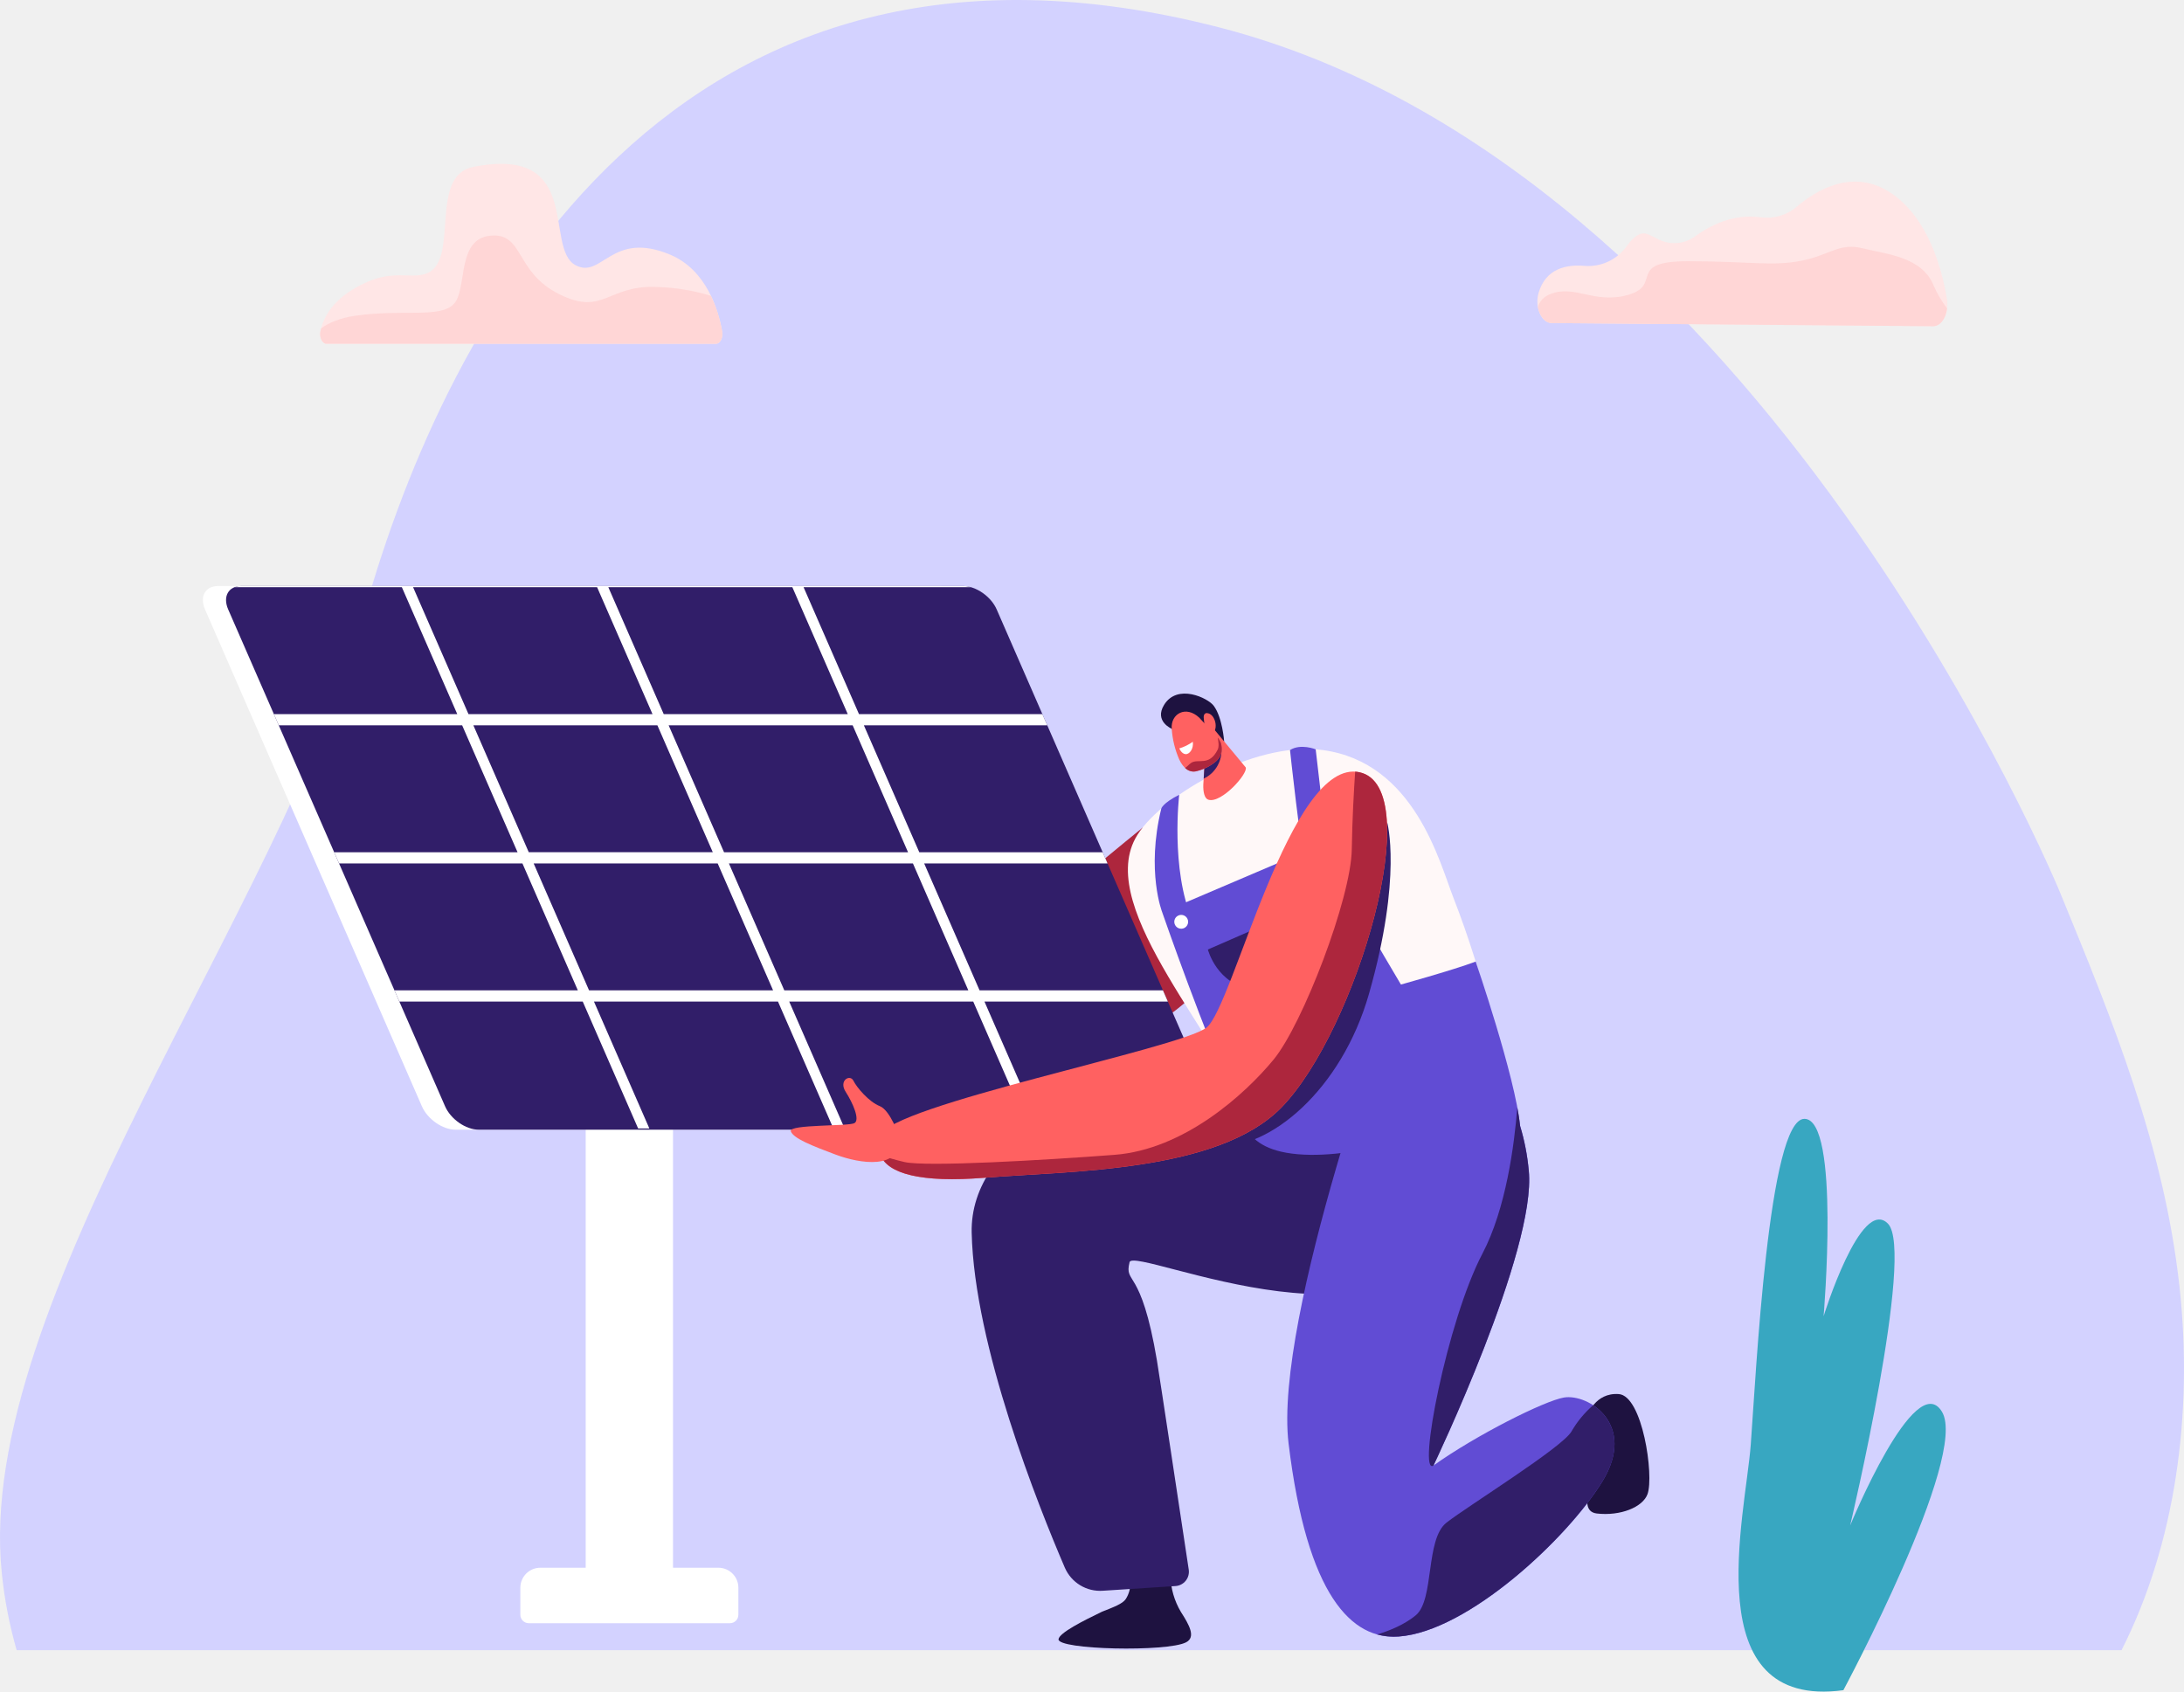
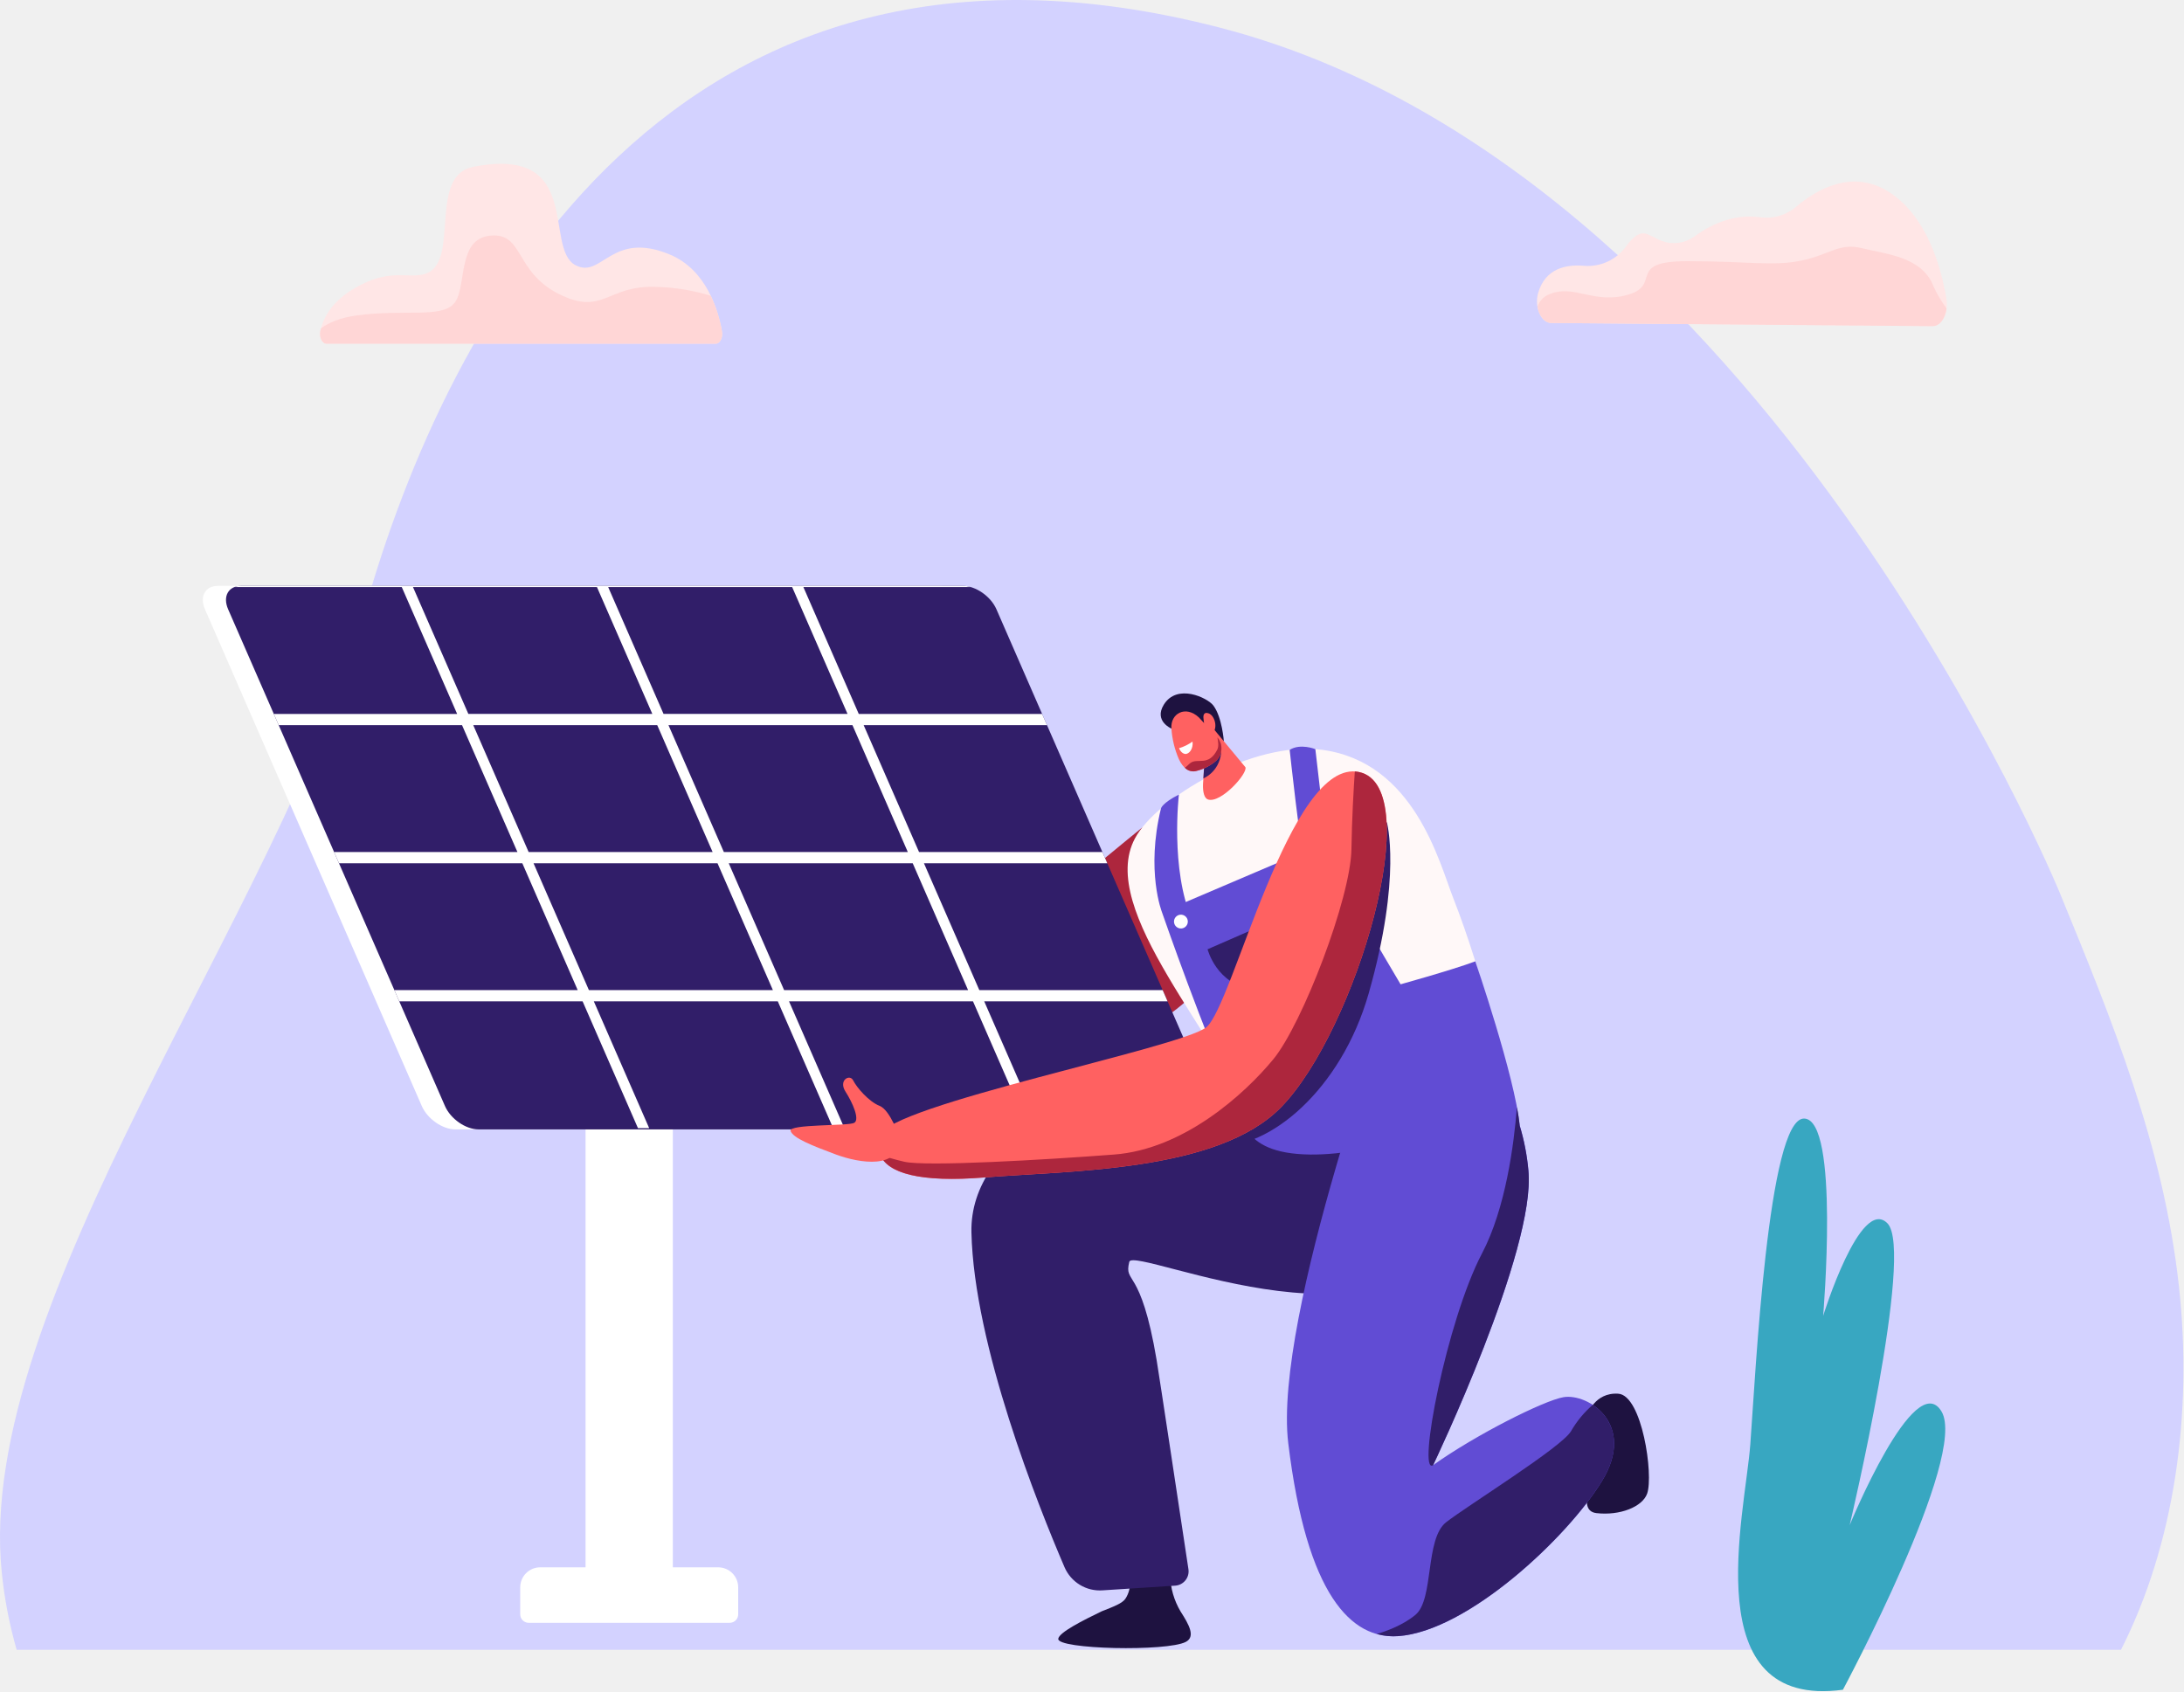
- <svg xmlns="http://www.w3.org/2000/svg" width="749.809" height="580.814" viewBox="0 0 749.809 580.814">
-   <g id="Grupo_83" data-name="Grupo 83" transform="translate(-3779.796 1282.048)">
-     <path id="Caminho_87" data-name="Caminho 87" d="M3785.514-715.446h722.643c18.421-36.3,24.7-81.094,19.895-124.881-5.292-48.2-22.958-91.326-40.96-135.192,0,0-102.095-249.039-288.735-297.13s-264.92,98.958-293.521,200.949-134,237.016-124.427,329.763A150.824,150.824,0,0,0,3785.514-715.446Z" transform="translate(0)" fill="#d3d2ff" />
-     <g id="Grupo_79" data-name="Grupo 79" transform="translate(3849.446 -1080.839)">
-       <path id="Caminho_88" data-name="Caminho 88" d="M5038.707,541.215a25.582,25.582,0,0,1-3.6-12.452l-13.766-.337s.822,4.744-1.588,8.379c-1.05,1.585-4.032,2.711-8.146,4.325-6.526,3.152-14.589,7.225-14.918,9.421-.549,3.66,37.425,4.473,43.822,1.071C5043.859,549.843,5041.649,545.792,5038.707,541.215Z" transform="translate(-4702.924 -188.955)" fill="#1e1240" />
-       <path id="Caminho_89" data-name="Caminho 89" d="M5604.7,327.908s2.413-7.773,10.588-7.237,12.167,27.932,9.917,34.308c-1.608,4.557-9.381,7.639-17.422,6.7s1.206-16.618,1.206-16.618Z" transform="translate(-5129.215 -43.225)" fill="#1e1240" />
-       <path id="Caminho_90" data-name="Caminho 90" d="M4997.771-20.661S5067.145-9.3,5062,13.96c-12.868,58.186-109.564,13.355-110.967,19.232-1.871,7.843,3.944,1.237,9.4,33.754.86,5.12,8.419,55.226,10.918,71.81a4.923,4.923,0,0,1-4.557,5.646l-24.862,1.606a13.214,13.214,0,0,1-13.135-7.953c-9.056-21.077-31.108-76.192-31.967-115.008C4896.133-8.592,4938.122-35.022,4997.771-20.661Z" transform="translate(-4632.885 198.967)" fill="#311e69" />
-       <path id="Caminho_91" data-name="Caminho 91" d="M4996.1-330.411s-36.439,29.576-40.907,34.645,24.455,34.2,37.779,34.2,28.769-20.606,28.769-20.606Z" transform="translate(-4673.497 413.399)" fill="#ad263d" />
-       <g id="Grupo_76" data-name="Grupo 76" transform="translate(0 0)">
-         <path id="Caminho_92" data-name="Caminho 92" d="M4400.42,84.878V-100.56h29.973V84.878h15.563a6.88,6.88,0,0,1,6.88,6.881v9.276a2.9,2.9,0,0,1-2.9,2.9h-69.057a2.9,2.9,0,0,1-2.9-2.9V91.759a6.881,6.881,0,0,1,6.881-6.881Z" transform="translate(-4268.986 252.191)" fill="#fff" />
-         <g id="Grupo_75" data-name="Grupo 75">
-           <path id="Caminho_93" data-name="Caminho 93" d="M4099.759-421.628h247.759c4.44,0,6.469-3.6,4.531-8.04l-74.457-170.59c-1.937-4.44-7.108-8.04-11.548-8.04H4018.285c-4.44,0-6.469,3.6-4.531,8.04l74.456,170.59C4090.148-425.227,4095.319-421.628,4099.759-421.628Z" transform="translate(-4013.02 608.297)" fill="#fff" />
-           <path id="Caminho_94" data-name="Caminho 94" d="M4126.4-421.628h247.759c4.439,0,6.469-3.6,4.53-8.04l-74.455-170.59c-1.938-4.44-7.109-8.04-11.549-8.04H4044.924c-4.44,0-6.469,3.6-4.531,8.04l74.456,170.59C4116.786-425.227,4121.957-421.628,4126.4-421.628Z" transform="translate(-4031.703 608.297)" fill="#311e69" />
-           <g id="Grupo_74" data-name="Grupo 74" transform="translate(10.88)">
-             <path id="Caminho_95" data-name="Caminho 95" d="M4369.87-465.609l-1.683-3.854h-62.959l-19.018-43.572h62.96l-1.682-3.854h-62.959l-19.019-43.573h62.959l-1.683-3.854h-62.959l-19.018-43.572h57.438a9.776,9.776,0,0,0-2.7-.408H4051.793a6.469,6.469,0,0,0-2.34.408h57.438l19.017,43.572h-62.959l1.682,3.854h62.959l19.018,43.573h-62.959l1.682,3.854h62.959l19.018,43.572h-62.959l1.683,3.854h62.958l19.018,43.573h3.854l-19.018-43.573h63.179l19.018,43.573h3.854l-19.018-43.573h63.179l19.018,43.573h3.854l-19.018-43.573Zm-89.2-51.281H4217.5l-19.018-43.573h63.179Zm-39.718-91,19.018,43.572h-63.18l-19.018-43.572Zm-130.211,0h63.178l19.018,43.572h-63.179Zm20.7,47.426h63.179l19.018,43.573h-63.179Zm39.718,91-19.018-43.572h63.179l19.018,43.572Zm67.033,0-19.018-43.572h63.179l19.018,43.572Z" transform="translate(-4049.453 608.297)" fill="#fff" />
-           </g>
-         </g>
-       </g>
-       <path id="Caminho_96" data-name="Caminho 96" d="M5203.735-304.68c3.663-3.359-5.355-39.165-15.492-64.984-4.8-12.233-13.345-46.615-44.955-50.86-23.9-3.209-56.916,16.578-64.31,30.37-13.281,24.77,29.108,67.395,42.322,101.61C5121.3-288.543,5188.935-291.463,5203.735-304.68Z" transform="translate(-4758.856 476.843)" fill="#fff8f8" />
-       <path id="Caminho_97" data-name="Caminho 97" d="M5210.62-243.763s-37.03-59.509-38.3-69.812l-56.385,24.049s15.338,44.209,24.509,62.814c3.295,6.685,1.43,20.075,26.264,20.424C5188.24-205.984,5229.433-216.526,5210.62-243.763Z" transform="translate(-4786.563 401.591)" fill="#614cd4" />
-       <path id="Caminho_98" data-name="Caminho 98" d="M5277.029-379.082l-1.7-11.518-3.709-31.938s-5.139-2.089-8.815.248c0,0,3.507,32.975,5.629,41.805S5277.029-379.082,5277.029-379.082Z" transform="translate(-4889.569 478.615)" fill="#614cd4" />
-       <path id="Caminho_99" data-name="Caminho 99" d="M5120.185-325.237l-10.326-2.663s-5.59-14.027-.34-35.635c0,0,.435-1.864,6.16-4.755C5115.679-368.289,5112.643-342.8,5120.185-325.237Z" transform="translate(-4780.483 439.965)" fill="#614cd4" />
-       <path id="Caminho_100" data-name="Caminho 100" d="M5285.159-287.059a2.374,2.374,0,0,0,3.188,1.053,2.374,2.374,0,0,0,1.053-3.188,2.375,2.375,0,0,0-3.188-1.053A2.374,2.374,0,0,0,5285.159-287.059Z" transform="translate(-4905.068 385.408)" fill="#fff" />
-       <path id="Caminho_101" data-name="Caminho 101" d="M5130.027-226.737a2.374,2.374,0,0,0,3.188,1.053,2.374,2.374,0,0,0,1.052-3.188,2.375,2.375,0,0,0-3.189-1.053A2.373,2.373,0,0,0,5130.027-226.737Z" transform="translate(-4796.265 343.101)" fill="#fff" />
-       <path id="Caminho_102" data-name="Caminho 102" d="M5237.459-336.835s5.285,18.586-6.239,58.966c-9.5,33.279-34.426,53.557-52.1,52.241,0,0,36.018-47.953,44.862-71.807S5237.459-336.835,5237.459-336.835Z" transform="translate(-4830.876 417.904)" fill="#311e69" />
-       <path id="Caminho_103" data-name="Caminho 103" d="M5199.451-235.8l-31.072,13.564s3.1,12.113,15.335,13.639S5207.157-215.587,5199.451-235.8Z" transform="translate(-4823.342 347.045)" fill="#311e69" />
-       <g id="Grupo_78" data-name="Grupo 78" transform="translate(328.936 36.938)">
-         <path id="Caminho_104" data-name="Caminho 104" d="M5118.15-472.54s-6.07-2.548-2.626-8.178c4.554-7.444,15.059-2.4,17.067.312,2.994,4.041,3.566,12.219,3.566,12.219S5121.142-467.59,5118.15-472.54Z" transform="translate(-5114.467 484.609)" fill="#1e1240" />
-         <path id="Caminho_105" data-name="Caminho 105" d="M5166.68-444.1l10.988,13.25c.84,2.136-8.416,12.5-12.839,11.081-1.295-.414-1.805-2.574-1.725-5.157l.906-14.246Z" transform="translate(-5148.574 456.198)" fill="#ff6161" />
-         <path id="Caminho_106" data-name="Caminho 106" d="M5164.159-425.459c2.2-1.323,5.192-3.171,5.192-3.171a10.929,10.929,0,0,1-.975,7.933,10.475,10.475,0,0,1-4.809,4.54Z" transform="translate(-5148.903 445.347)" fill="#311e69" />
-         <path id="Caminho_107" data-name="Caminho 107" d="M5136.192-461.825l6.489,7.018a5.831,5.831,0,0,1-.841,8.089,16.115,16.115,0,0,1-6.363,3.23c-2.492.8-4.741-.914-6.159-4.007A31.788,31.788,0,0,1,5126.756-458C5126.369-463.188,5131.628-466.089,5136.192-461.825Z" transform="translate(-5123.072 470.072)" fill="#ff6161" />
-         <path id="Caminho_108" data-name="Caminho 108" d="M5140.161-429.258a15.729,15.729,0,0,1-4.647,2.3s.75,1.833,2.127,1.957S5140.492-426.812,5140.161-429.258Z" transform="translate(-5129.229 445.788)" fill="#fff" />
-         <g id="Grupo_77" data-name="Grupo 77" transform="translate(8.251 15.111)">
-           <path id="Caminho_109" data-name="Caminho 109" d="M5144.109-425.27c2.4-1.74,6.238,1.341,9.2-4.6.552-1.109.235-3.019.007-4.136l.142.153a5.831,5.831,0,0,1-.84,8.089,16.111,16.111,0,0,1-6.363,3.229,4.06,4.06,0,0,1-4.154-1.09C5142.6-423.766,5143.376-424.739,5144.109-425.27Z" transform="translate(-5142.096 434.008)" fill="#ad263d" />
-         </g>
-         <path id="Caminho_110" data-name="Caminho 110" d="M5163.781-458.062a8.356,8.356,0,0,0-.13-1.764c-.184-1.111-.2-2.8,1.583-2.266,2.592.782,3.523,6.174.853,7.079C5164.1-454.34,5163.71-456.571,5163.781-458.062Z" transform="translate(-5148.905 468.889)" fill="#ff6161" />
-       </g>
-       <path id="Caminho_111" data-name="Caminho 111" d="M5354.605-26.8c-6.637,1.115-30.036,12.836-44.759,23.332,0,0,35.469-74.155,32.712-101.263a76.784,76.784,0,0,0-2.974-15.328c0-.014,0-.027,0-.041-1.72-17.054-15.254-56.387-15.254-56.387-8.039,3.037-27.52,8.4-27.52,8.4S5254.834-54.426,5260.1-11c6.362,52.438,21.711,67.39,37.777,66.258,23.76-1.674,58.035-33.778,69.958-53.265S5363.1-28.226,5354.605-26.8Z" transform="translate(-4887.353 305.44)" fill="#614cd4" />
-       <path id="Caminho_112" data-name="Caminho 112" d="M5456.733,12.829A76.747,76.747,0,0,0,5453.759-2.5c0-.014,0-.027,0-.041-.188-1.866-.525-4.011-.963-6.331-1,12.784-3.862,34.789-12,50.277-12.117,23.051-22.406,76.5-16.769,72.685C5424.021,114.092,5459.491,39.937,5456.733,12.829Z" transform="translate(-5001.528 187.883)" fill="#311e69" />
-       <path id="Caminho_113" data-name="Caminho 113" d="M5440.268,359.716c7.866-12.856,3.291-21.9-3.174-26.155a35.031,35.031,0,0,0-7.459,9.034c-3.217,5.539-35.559,25.552-42.885,31.27s-4.109,26.446-10.542,31.806c-4.219,3.516-9.883,5.582-13.292,6.592a21.635,21.635,0,0,0,7.395.716C5394.068,411.307,5428.344,379.2,5440.268,359.716Z" transform="translate(-4959.781 -52.285)" fill="#311e69" />
-       <path id="Caminho_114" data-name="Caminho 114" d="M4954.918-394.714c-23.869-5.26-43.356,80.46-52.529,87.663s-108.909,26.729-112.044,37.132,6.728,16.827,36.066,14.421c28.551-2.341,79.972-1.759,101.728-24.15C4953.8-306.056,4978.47-389.524,4954.918-394.714Z" transform="translate(-4557.814 458.661)" fill="#ff6161" />
-       <path id="Caminho_115" data-name="Caminho 115" d="M4956.364-394.633a9.8,9.8,0,0,0-1.5-.2c-.415,6.133-1,16.212-1.161,26.7-.269,16.886-16.887,60.039-26.8,72.1s-30.824,30.944-54.679,32.76-64.6,4.2-72.1,2.469a81.936,81.936,0,0,1-8.275-2.375c2.59,6.287,13.626,9.594,36.006,7.758,28.551-2.341,79.972-1.759,101.728-24.15C4955.243-305.975,4979.916-389.443,4956.364-394.633Z" transform="translate(-4559.261 458.58)" fill="#ad263d" />
-       <path id="Caminho_116" data-name="Caminho 116" d="M4726.222-22.27s-3.144-9.333-6.831-10.77-7.877-6.354-9.046-8.714-5.163-.091-2.65,3.827,4.917,9.529,3.039,10.707-22.735.371-21.89,2.81,7.307,5,15.484,8.052S4726.688-10.95,4726.222-22.27Z" transform="translate(-4486.998 211.619)" fill="#ff6161" />
-     </g>
-     <path id="Caminho_117" data-name="Caminho 117" d="M5814.425,200.477s43.065-80.3,33.85-95.592-31.525,39.053-31.525,39.053,22.3-94.132,12.973-103.645-22.088,31.791-22.088,31.791,5.778-67.672-6.565-67.778-16.63,87.566-18.445,111.876S5763.777,207.3,5814.425,200.477Z" transform="translate(-1401.76 -902.198)" fill="#38a7c1" />
-     <g id="Grupo_82" data-name="Grupo 82" transform="translate(3889.699 -1225.791)">
-       <g id="Grupo_80" data-name="Grupo 80" transform="translate(0 0)">
-         <path id="Caminho_118" data-name="Caminho 118" d="M4149.994-1031.9h133.735c1.434,0,2.478-2.093,2.1-4.224-1.237-7.083-5.243-21.1-17.874-26.377-20.159-8.423-23.368,8.5-32.462,3.622-11-5.907,3-41.251-35.075-33.751-15.364,3.026-4.86,31.271-15.552,36.376-4.967,2.372-11.105-1.1-20.654,3.034-8.125,3.52-14.481,8.9-16.287,16.882C4147.439-1034.168,4148.5-1031.9,4149.994-1031.9Z" transform="translate(-4147.809 1093.671)" fill="#ffe6e6" />
-         <path id="Caminho_119" data-name="Caminho 119" d="M4285.834-978.354A47.751,47.751,0,0,0,4282-990.57a68.968,68.968,0,0,0-18.379-3.038c-17.252-.867-18.375,10.125-33.751,2.438s-12-21.188-23.625-20.063-7.875,18-12.375,23.251-17.251,1.875-33.751,4.2c-5.546.78-9.35,2.47-11.963,4.368-.078.283-.162.562-.227.852-.492,2.171.57,4.437,2.063,4.437h133.735C4285.164-974.13,4286.207-976.223,4285.834-978.354Z" transform="translate(-4147.809 1035.899)" fill="#ffd6d6" />
-       </g>
-       <g id="Grupo_81" data-name="Grupo 81" transform="translate(417.907 6.098)">
-         <path id="Caminho_120" data-name="Caminho 120" d="M5552.047-1024.686c-3.466-.029-5.888-5.509-4.449-10.389,2.47-8.378,9.582-9.768,15.663-9.248a16.191,16.191,0,0,0,14.575-6.759c2.077-2.915,4.615-5.158,7.158-4.136a32.093,32.093,0,0,1,3.346,1.581,12.03,12.03,0,0,0,12.877-.739c5.171-3.8,13.224-7.949,22.629-6.621a15.677,15.677,0,0,0,12.345-3.616c6.945-5.9,19.506-13.323,32.359-4.737,12.708,8.49,17.465,25.686,19.233,36.422.781,4.748-1.551,9.356-4.733,9.33Z" transform="translate(-5547.176 1073.252)" fill="#ffe6e6" />
-         <path id="Caminho_121" data-name="Caminho 121" d="M5688.244-977.117a39.027,39.027,0,0,1-4.564-7.757c-4.013-10.07-16.326-10.884-24.388-12.9s-11.085,2.217-20.96,4.233-17.938.2-39.1.2-8.667,8.062-20.3,11.488-18.595-3.628-26.91-.2a6.789,6.789,0,0,0-4.271,4.378c.544,3.08,2.385,5.534,4.7,5.554l131,1.087C5685.889-971.013,5687.823-973.717,5688.244-977.117Z" transform="translate(-5547.577 1020.686)" fill="#ffd6d6" />
-       </g>
-     </g>
-   </g>
+ <svg xmlns="http://www.w3.org/2000/svg" width="750" height="581" viewBox="0 0 750 581" fill="none">
+   <path d="M5.718 566.602H728.361C746.782 530.302 753.061 485.508 748.256 441.721C742.964 393.521 725.298 350.395 707.296 306.529C707.296 306.529 605.201 57.49 418.561 9.399C231.921 -38.692 153.641 108.357 125.04 210.348C96.439 312.339 -8.96 447.364 0.613 540.111C1.52 549.076 3.229 557.942 5.718 566.602V566.602Z" fill="#D3D2FF" />
+   <path d="M405.433 553.469C403.184 549.696 401.944 545.408 401.833 541.017L388.067 540.68C388.067 540.68 388.889 545.424 386.479 549.059C385.429 550.644 382.447 551.77 378.333 553.384C371.807 556.536 363.744 560.609 363.415 562.805C362.866 566.465 400.84 567.278 407.237 563.876C410.585 562.097 408.375 558.046 405.433 553.469Z" fill="#1E1240" />
+   <path d="M545.135 485.892C545.135 485.892 547.548 478.119 555.723 478.655C563.898 479.191 567.89 506.587 565.64 512.963C564.032 517.52 556.259 520.602 548.218 519.663C540.177 518.724 549.424 503.045 549.424 503.045L545.135 485.892Z" fill="#1E1240" />
+   <path d="M434.536 379.515C434.536 379.515 503.91 390.876 498.765 414.136C485.897 472.322 389.201 427.491 387.798 433.368C385.927 441.211 391.742 434.605 397.198 467.122C398.058 472.242 405.617 522.348 408.116 538.932C408.218 539.607 408.178 540.295 407.999 540.953C407.821 541.612 407.507 542.226 407.079 542.757C406.65 543.288 406.116 543.724 405.51 544.037C404.904 544.351 404.24 544.535 403.559 544.578L378.697 546.184C375.952 546.392 373.211 545.737 370.856 544.311C368.501 542.885 366.65 540.76 365.562 538.231C356.506 517.154 334.454 462.039 333.595 423.223C332.898 391.584 374.887 365.154 434.536 379.515Z" fill="#311E69" />
+   <path d="M392.253 284.197C392.253 284.197 355.814 313.773 351.346 318.842C346.878 323.911 375.801 353.042 389.125 353.042C402.449 353.042 417.894 332.436 417.894 332.436L392.253 284.197Z" fill="#AD263D" />
+   <path d="M201.084 538.278V352.84H231.057V538.278H246.62C247.524 538.278 248.418 538.456 249.253 538.802C250.088 539.147 250.846 539.654 251.485 540.293C252.124 540.932 252.631 541.691 252.977 542.526C253.322 543.361 253.5 544.255 253.5 545.159V554.435C253.5 554.816 253.425 555.193 253.279 555.545C253.134 555.896 252.92 556.216 252.651 556.485C252.382 556.755 252.062 556.968 251.71 557.114C251.358 557.26 250.981 557.335 250.6 557.335H181.543C181.162 557.335 180.785 557.26 180.433 557.114C180.081 556.968 179.762 556.755 179.493 556.485C179.223 556.216 179.01 555.896 178.864 555.545C178.718 555.193 178.643 554.816 178.643 554.435V545.159C178.643 543.334 179.368 541.584 180.659 540.293C181.949 539.003 183.699 538.278 185.524 538.278H201.084Z" fill="white" />
+   <path d="M156.389 387.878H404.148C408.588 387.878 410.617 384.278 408.679 379.838L334.222 209.248C332.285 204.808 327.114 201.208 322.674 201.208H74.915C70.475 201.208 68.446 204.808 70.384 209.248L144.84 379.838C146.778 384.279 151.949 387.878 156.389 387.878Z" fill="white" />
+   <path d="M164.347 387.878H412.106C416.545 387.878 418.575 384.278 416.636 379.838L342.181 209.248C340.243 204.808 335.072 201.208 330.632 201.208H82.871C78.431 201.208 76.402 204.808 78.34 209.248L152.796 379.838C154.733 384.279 159.904 387.878 164.347 387.878Z" fill="#311E69" />
+   <path d="M400.947 343.897L399.264 340.043H336.305L317.287 296.471H380.247L378.565 292.617H315.606L296.587 249.044H359.546L357.863 245.19H294.904L275.886 201.618H333.324C332.448 201.356 331.539 201.219 330.624 201.21H82.87C82.072 201.2 81.278 201.339 80.53 201.618H137.968L156.985 245.19H94.026L95.708 249.044H158.667L177.685 292.617H114.726L116.408 296.471H179.367L198.385 340.043H135.426L137.109 343.897H200.067L219.085 387.47H222.939L203.921 343.897H267.1L286.118 387.47H289.972L270.954 343.897H334.133L353.151 387.47H357.005L337.987 343.897H400.947ZM311.747 292.616H248.577L229.559 249.043H292.738L311.747 292.616ZM272.029 201.616L291.047 245.188H227.867L208.849 201.616H272.029ZM141.818 201.616H204.996L224.014 245.188H160.835L141.818 201.616ZM162.518 249.042H225.697L244.715 292.615H181.536L162.518 249.042ZM202.236 340.042L183.218 296.47H246.397L265.415 340.042H202.236ZM269.269 340.042L250.251 296.47H313.43L332.448 340.042H269.269Z" fill="white" />
+   <path d="M514.529 373.372C518.192 370.013 509.174 334.207 499.037 308.388C494.237 296.155 485.692 261.773 454.082 257.528C430.182 254.319 397.166 274.106 389.772 287.898C376.491 312.668 418.88 355.293 432.094 389.508C432.094 389.509 499.729 386.589 514.529 373.372Z" fill="#FFF8F8" />
+   <path d="M493.707 359.037C493.707 359.037 456.677 299.528 455.407 289.225L399.022 313.274C399.022 313.274 414.36 357.483 423.531 376.088C426.826 382.773 424.961 396.163 449.795 396.512C471.327 396.816 512.52 386.274 493.707 359.037Z" fill="#614CD4" />
+   <path d="M457.11 300.742L455.41 289.224L451.701 257.286C451.701 257.286 446.562 255.197 442.886 257.534C442.886 257.534 446.393 290.509 448.515 299.339C450.637 308.169 457.11 300.742 457.11 300.742Z" fill="#614CD4" />
+   <path d="M409.352 315.937L399.026 313.274C399.026 313.274 393.436 299.247 398.686 277.639C398.686 277.639 399.121 275.775 404.846 272.884C404.846 272.885 401.81 298.374 409.352 315.937Z" fill="#614CD4" />
+   <path d="M449.741 299.558C449.881 299.836 450.075 300.085 450.311 300.288C450.547 300.492 450.821 300.647 451.117 300.745C451.413 300.842 451.725 300.881 452.036 300.858C452.347 300.835 452.651 300.751 452.929 300.611C453.208 300.471 453.456 300.277 453.659 300.041C453.863 299.805 454.018 299.531 454.116 299.235C454.214 298.939 454.252 298.627 454.229 298.316C454.206 298.005 454.122 297.701 453.982 297.423C453.699 296.861 453.204 296.434 452.606 296.237C452.008 296.039 451.356 296.087 450.794 296.37C450.516 296.51 450.268 296.704 450.064 296.94C449.86 297.176 449.705 297.45 449.608 297.746C449.51 298.042 449.471 298.354 449.494 298.665C449.517 298.976 449.601 299.279 449.741 299.558V299.558Z" fill="white" />
+   <path d="M403.412 317.573C403.552 317.851 403.746 318.1 403.982 318.303C404.218 318.507 404.492 318.662 404.788 318.76C405.084 318.858 405.397 318.896 405.707 318.873C406.018 318.85 406.322 318.766 406.6 318.626C407.162 318.343 407.589 317.848 407.787 317.25C407.984 316.652 407.936 316 407.652 315.438C407.369 314.876 406.874 314.449 406.276 314.251C405.678 314.054 405.026 314.102 404.463 314.385C404.185 314.525 403.937 314.719 403.733 314.955C403.53 315.191 403.375 315.465 403.277 315.761C403.18 316.057 403.141 316.37 403.165 316.681C403.188 316.991 403.272 317.295 403.412 317.573V317.573Z" fill="white" />
+   <path d="M476.233 282.278C476.233 282.278 481.518 300.864 469.994 341.244C460.494 374.523 435.568 394.801 417.894 393.485C417.894 393.485 453.912 345.532 462.756 321.678C471.6 297.824 476.233 282.278 476.233 282.278Z" fill="#311E69" />
+   <path d="M445.759 312.454L414.687 326.018C414.687 326.018 417.787 338.131 430.022 339.657C442.257 341.183 453.465 332.667 445.759 312.454Z" fill="#311E69" />
+   <path d="M402.269 250.216C402.269 250.216 396.199 247.668 399.643 242.038C404.197 234.594 414.702 239.638 416.71 242.35C419.704 246.391 420.276 254.569 420.276 254.569C420.276 254.569 405.261 255.166 402.269 250.216Z" fill="#1E1240" />
+   <path d="M416.692 250.245L427.68 263.495C428.52 265.631 419.264 275.995 414.841 274.576C413.546 274.162 413.036 272.002 413.116 269.419L414.022 255.173L416.692 250.245Z" fill="#FF6161" />
+   <path d="M413.842 258.035C416.042 256.712 419.034 254.864 419.034 254.864C419.722 257.536 419.374 260.37 418.059 262.797C416.988 264.79 415.301 266.382 413.25 267.337L413.842 258.035Z" fill="#311E69" />
+   <path d="M411.706 246.394L418.195 253.412C419.136 254.604 419.575 256.116 419.418 257.627C419.261 259.138 418.52 260.528 417.354 261.501C415.501 263.04 413.327 264.143 410.991 264.731C408.499 265.531 406.25 263.817 404.832 260.724C403.385 257.394 402.518 253.841 402.27 250.219C401.883 245.031 407.142 242.13 411.706 246.394Z" fill="#FF6161" />
+   <path d="M409.518 254.677C408.107 255.695 406.537 256.472 404.871 256.977C404.871 256.977 405.621 258.81 406.998 258.934C408.375 259.058 409.849 257.123 409.518 254.677Z" fill="white" />
+   <path d="M408.85 261.996C411.25 260.256 415.088 263.337 418.05 257.396C418.602 256.287 418.285 254.377 418.057 253.26L418.199 253.413C419.14 254.605 419.579 256.117 419.422 257.628C419.265 259.139 418.525 260.528 417.359 261.502C415.506 263.04 413.332 264.144 410.996 264.731C410.271 264.956 409.497 264.973 408.763 264.78C408.029 264.587 407.364 264.193 406.842 263.641C407.341 263.5 408.117 262.527 408.85 261.996Z" fill="#AD263D" />
+   <path d="M413.462 248.974C413.481 248.383 413.438 247.792 413.332 247.21C413.148 246.099 413.132 244.41 414.915 244.944C417.507 245.726 418.438 251.118 415.768 252.023C413.781 252.696 413.391 250.465 413.462 248.974Z" fill="#FF6161" />
+   <path d="M536.902 479.849C530.265 480.964 506.866 492.685 492.143 503.181C492.143 503.181 527.612 429.026 524.855 401.918C524.387 396.721 523.391 391.585 521.881 386.59C521.881 386.576 521.881 386.563 521.881 386.549C520.161 369.495 506.627 330.162 506.627 330.162C498.588 333.199 479.107 338.562 479.107 338.562C479.107 338.562 437.131 452.223 442.397 495.649C448.759 548.087 464.108 563.039 480.174 561.907C503.934 560.233 538.209 528.129 550.132 508.642C562.055 489.155 545.397 478.423 536.902 479.849Z" fill="#614CD4" />
+   <path d="M524.855 401.921C524.387 396.724 523.391 391.587 521.881 386.592C521.881 386.578 521.881 386.565 521.881 386.551C521.693 384.685 521.356 382.54 520.918 380.22C519.918 393.004 517.056 415.009 508.918 430.497C496.801 453.548 486.512 506.997 492.149 503.182C492.143 503.184 527.613 429.029 524.855 401.921Z" fill="#311E69" />
+   <path d="M550.137 508.64C558.003 495.784 553.428 486.74 546.963 482.485C543.988 485.056 541.466 488.11 539.504 491.519C536.287 497.058 503.945 517.071 496.619 522.789C489.293 528.507 492.51 549.235 486.077 554.595C481.858 558.111 476.194 560.177 472.785 561.187C475.19 561.85 477.692 562.092 480.18 561.903C503.937 560.231 538.213 528.124 550.137 508.64Z" fill="#311E69" />
+   <path d="M466.754 265.156C442.885 259.896 423.398 345.616 414.225 352.819C405.052 360.022 305.316 379.548 302.181 389.951C299.046 400.354 308.909 406.778 338.247 404.372C366.798 402.031 418.219 402.613 439.975 380.222C465.636 353.814 490.306 270.346 466.754 265.156Z" fill="#FF6161" />
+   <path d="M466.753 265.156C466.259 265.051 465.757 264.984 465.253 264.956C464.838 271.089 464.253 281.168 464.092 291.656C463.823 308.542 447.205 351.695 437.292 363.756C427.379 375.817 406.468 394.7 382.613 396.516C358.758 398.332 318.013 400.716 310.513 398.985C307.715 398.339 304.953 397.546 302.238 396.61C304.828 402.897 315.864 406.204 338.244 404.368C366.795 402.027 418.216 402.609 439.972 380.218C465.632 353.814 490.305 270.346 466.753 265.156Z" fill="#AD263D" />
+   <path d="M308.874 390.558C308.874 390.558 305.73 381.225 302.043 379.788C298.356 378.351 294.166 373.434 292.997 371.074C291.828 368.714 287.834 370.983 290.347 374.901C292.86 378.819 295.264 384.43 293.386 385.608C291.508 386.786 270.651 385.979 271.496 388.418C272.341 390.857 278.803 393.418 286.98 396.47C295.157 399.522 309.34 401.878 308.874 390.558Z" fill="#FF6161" />
+   <path d="M632.869 580.327C632.869 580.327 675.934 500.027 666.719 484.735C657.504 469.443 635.194 523.788 635.194 523.788C635.194 523.788 657.494 429.656 648.167 420.143C638.84 410.63 626.079 451.934 626.079 451.934C626.079 451.934 631.857 384.262 619.514 384.156C607.171 384.05 602.884 471.722 601.069 496.032C599.254 520.342 582.221 587.15 632.869 580.327Z" fill="#38A7C1" />
+   <path d="M112.088 118.028H245.823C247.257 118.028 248.301 115.935 247.923 113.804C246.686 106.721 242.68 92.704 230.049 87.427C209.89 79.004 206.681 95.927 197.587 91.049C186.587 85.142 200.587 49.798 162.512 57.298C147.148 60.324 157.652 88.569 146.96 93.674C141.993 96.046 135.855 92.574 126.306 96.708C118.181 100.228 111.825 105.608 110.019 113.59C109.533 115.76 110.594 118.028 112.088 118.028Z" fill="#FFE6E6" />
+   <path d="M247.928 113.802C247.204 109.576 245.915 105.467 244.094 101.586C238.133 99.746 231.951 98.724 225.715 98.548C208.463 97.681 207.34 108.673 191.964 100.986C176.588 93.299 179.964 79.798 168.339 80.923C156.714 82.048 160.464 98.922 155.964 104.174C151.464 109.425 138.713 106.049 122.213 108.374C116.667 109.154 112.863 110.844 110.25 112.742C110.172 113.025 110.088 113.304 110.023 113.594C109.531 115.765 110.593 118.031 112.086 118.031H245.821C247.258 118.026 248.301 115.933 247.928 113.802Z" fill="#FFD6D6" />
+   <path d="M532.681 110.921C529.215 110.892 526.793 105.412 528.232 100.532C530.702 92.154 537.814 90.764 543.895 91.284C546.703 91.523 549.523 91.025 552.08 89.84C554.636 88.654 556.839 86.822 558.47 84.525C560.547 81.61 563.085 79.367 565.628 80.389C566.773 80.851 567.89 81.379 568.974 81.97C570.969 83.082 573.239 83.603 575.52 83.472C577.8 83.341 579.996 82.564 581.851 81.231C587.022 77.431 595.075 73.282 604.48 74.61C606.676 74.915 608.912 74.75 611.04 74.126C613.168 73.503 615.14 72.435 616.825 70.994C623.77 65.094 636.331 57.671 649.184 66.257C661.892 74.747 666.649 91.943 668.417 102.679C669.198 107.427 666.866 112.035 663.684 112.009L532.681 110.921Z" fill="#FFE6E6" />
+   <path d="M668.477 105.924C666.662 103.523 665.13 100.92 663.913 98.167C659.9 88.097 647.587 87.283 639.525 85.267C631.463 83.251 628.44 87.484 618.565 89.5C608.69 91.516 600.627 89.7 579.465 89.7C558.303 89.7 570.798 97.762 559.165 101.188C547.532 104.614 540.57 97.56 532.255 100.988C531.25 101.332 530.341 101.908 529.599 102.669C528.857 103.429 528.304 104.353 527.984 105.366C528.528 108.446 530.369 110.9 532.684 110.92L663.684 112.007C666.122 112.028 668.056 109.324 668.477 105.924Z" fill="#FFD6D6" />
</svg>
